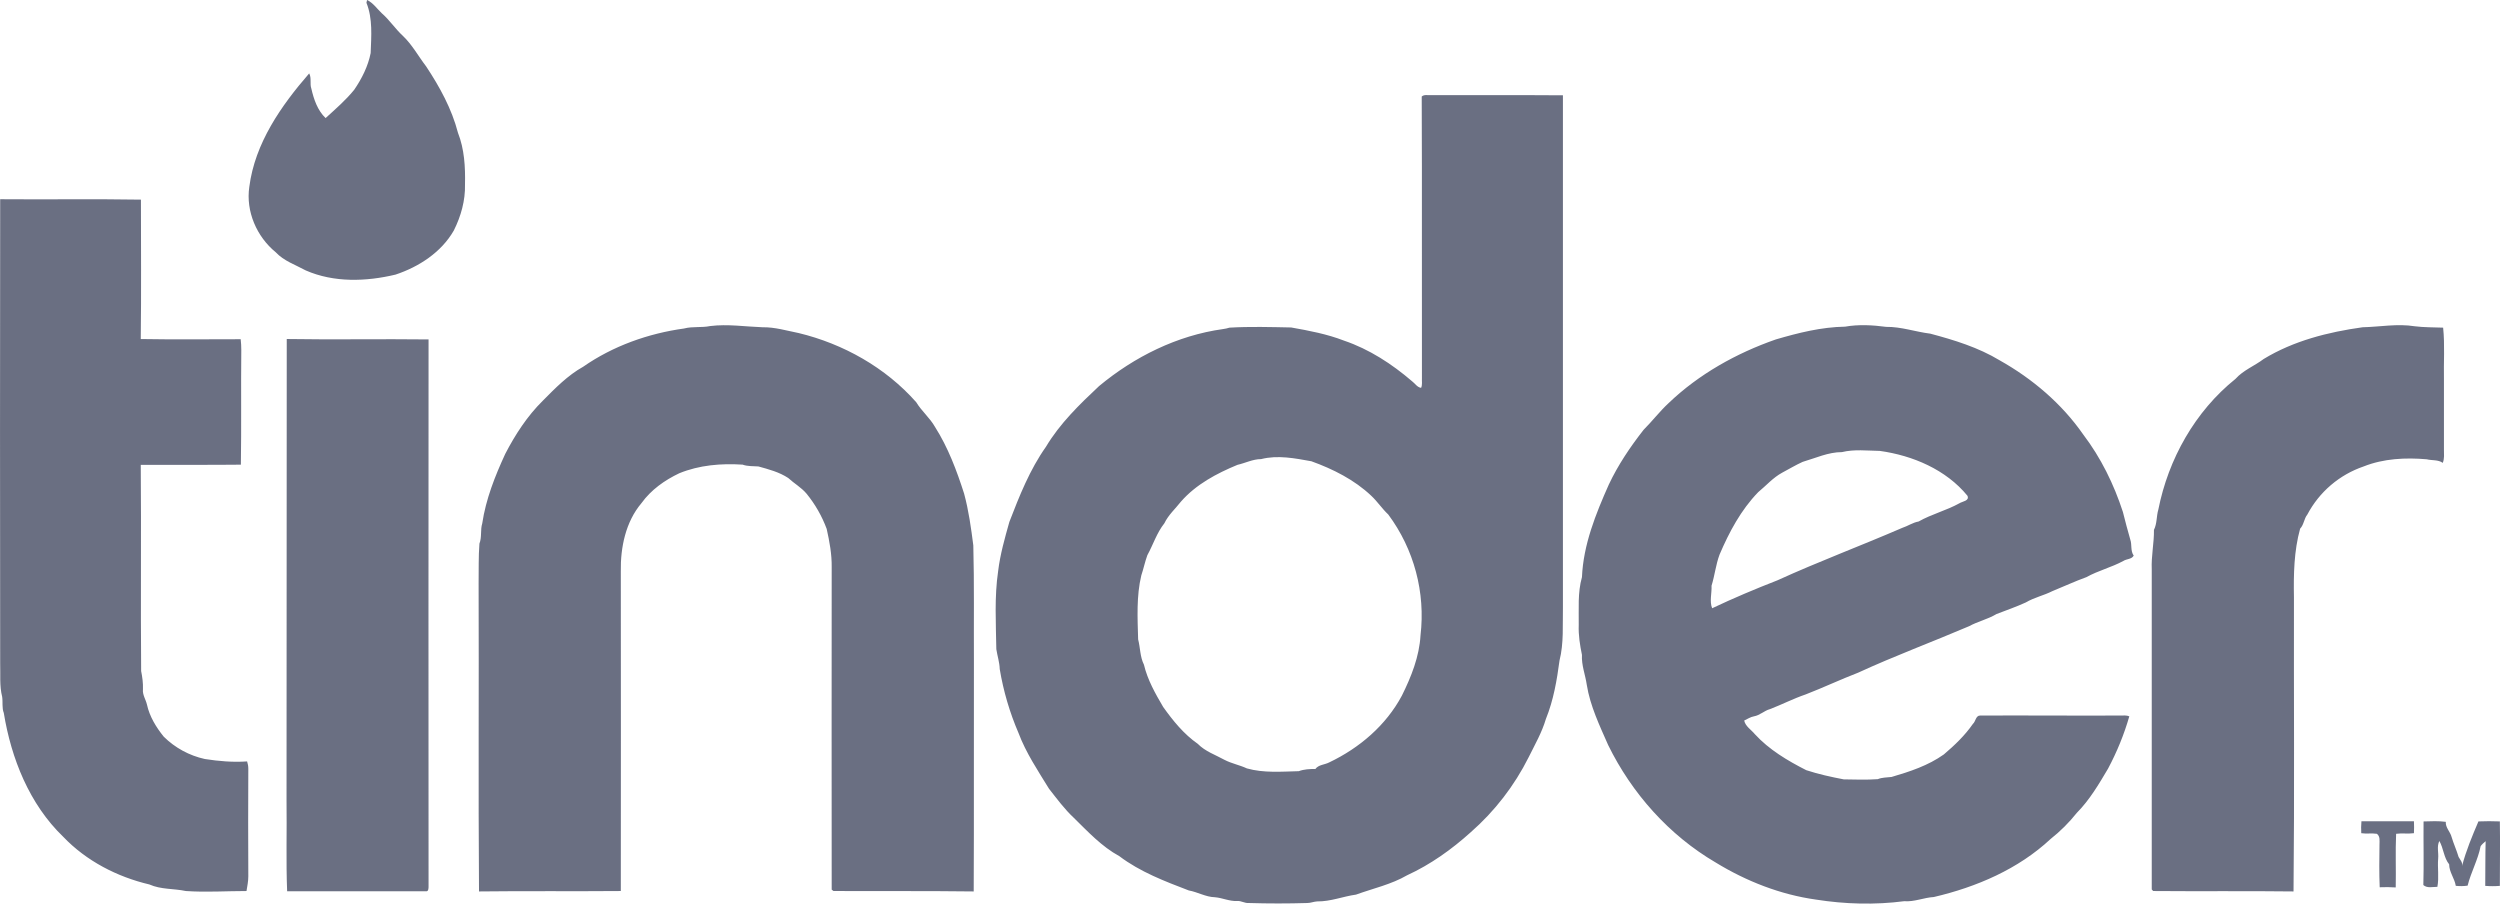
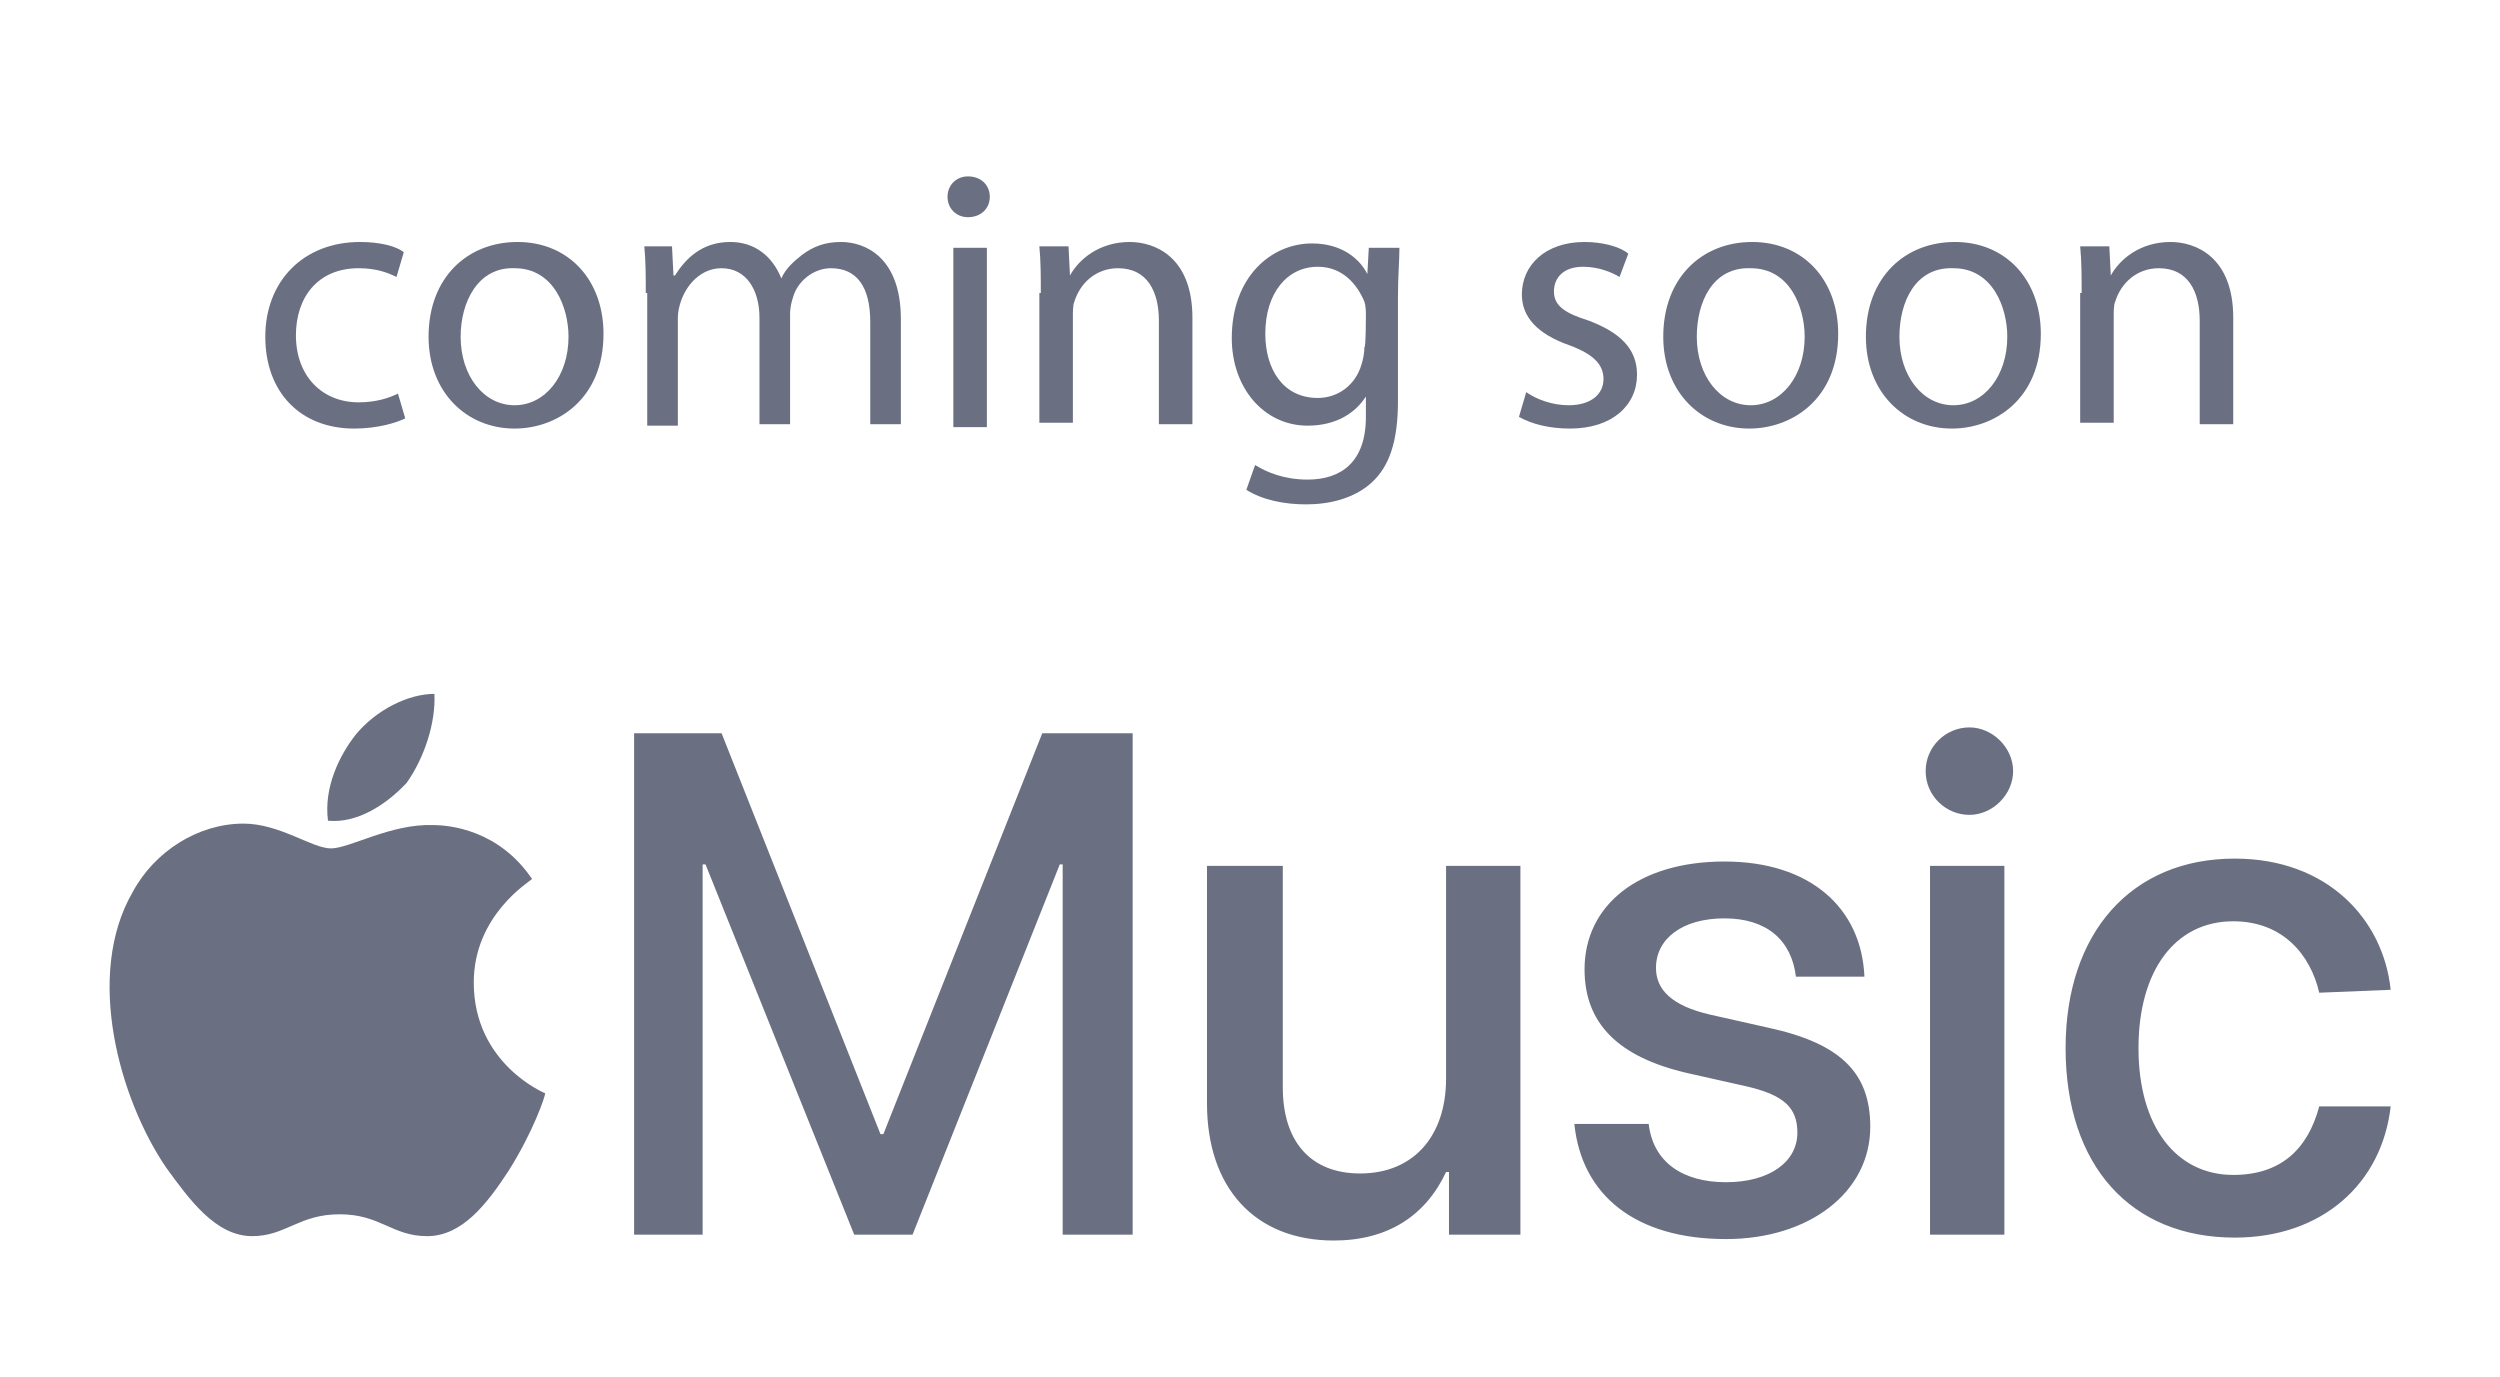
- <svg xmlns="http://www.w3.org/2000/svg" width="83" height="30">
-   <path d="M12.186 0c.2.093.326.285.486.437.26.225.452.523.705.755.312.298.512.675.771 1.013.452.682.851 1.41 1.057 2.205.213.542.246 1.132.233 1.714.013.53-.133 1.053-.372 1.53-.413.721-1.157 1.205-1.935 1.463-.971.232-2.042.272-2.98-.139-.338-.185-.724-.311-.997-.603-.631-.516-.997-1.357-.877-2.171.186-1.45 1.057-2.695 1.988-3.767.086.158.013.344.073.51.08.35.206.721.472.973.326-.298.672-.596.95-.94.254-.371.46-.782.546-1.219.02-.556.073-1.139-.14-1.668l.02-.093zM.005 6.614c1.556.014 3.118-.013 4.674.014 0 1.542.014 3.085-.006 4.628 1.104.02 2.207.006 3.318.006.013.12.02.239.02.358-.014 1.271.006 2.536-.014 3.807-1.11.013-2.214 0-3.324.006.02 2.285-.007 4.562.013 6.846.04.2.067.398.06.603-.02.185.093.338.133.51.086.397.306.755.558 1.066.373.37.851.629 1.363.741.466.073.931.113 1.404.08.026.08.04.159.04.245a319.225 319.225 0 0 0 0 3.568c0 .166-.034.331-.06.49-.672 0-1.344.047-2.015 0-.4-.086-.825-.046-1.21-.218-1.07-.252-2.095-.781-2.86-1.583C.977 26.702.372 25.18.126 23.67c-.067-.166-.027-.358-.054-.536-.093-.365-.053-.749-.066-1.12-.007-5.13-.007-10.268 0-15.4zm22.714 4.29c.279-.072.578-.02.857-.079.586-.073 1.164.02 1.743.04.405-.007.797.113 1.196.192 1.483.358 2.886 1.145 3.904 2.297.18.298.452.517.624.821.433.682.719 1.444.965 2.212.153.563.232 1.145.306 1.721.033 1.278.013 2.563.02 3.84-.007 2.55.006 5.099-.007 7.648-1.556-.02-3.105-.007-4.655-.014a.365.365 0 0 1-.06-.046c-.006-3.569 0-7.137 0-10.7.007-.436-.073-.86-.166-1.277a4.106 4.106 0 0 0-.671-1.172c-.173-.205-.412-.338-.605-.517-.3-.198-.652-.29-.991-.384-.18-.013-.36 0-.525-.06-.712-.046-1.437.014-2.102.286-.485.231-.937.549-1.256.993-.526.622-.698 1.47-.685 2.264 0 3.536.007 7.078 0 10.613-1.57.014-3.139-.006-4.708.014-.026-3.41 0-6.827-.013-10.236.007-.437-.007-.874.027-1.311.086-.219.026-.457.093-.67.12-.807.425-1.575.764-2.31.333-.642.732-1.258 1.25-1.768.406-.41.825-.84 1.337-1.125.99-.689 2.16-1.106 3.358-1.271zm55.72-.039c.579-.013 1.15-.126 1.73-.033.312.04.63.033.943.046.06.576.014 1.159.027 1.735v2.317c0 .146.02.298-.04.437-.153-.112-.359-.073-.532-.119-.705-.06-1.43-.026-2.094.238a3.333 3.333 0 0 0-1.869 1.596c-.113.14-.113.338-.24.47-.205.742-.219 1.516-.205 2.278-.007 3.257.02 6.508-.014 9.766-1.55-.02-3.105 0-4.66-.014-.014-.013-.034-.04-.047-.053V18.903c-.02-.444.08-.874.073-1.311.106-.212.08-.457.146-.675.332-1.676 1.217-3.258 2.56-4.337.26-.291.632-.43.938-.662.99-.603 2.14-.894 3.284-1.053zm-68.919.39c1.57.027 3.138-.006 4.708.014 0 6.058-.007 12.11 0 18.161 0 .06 0 .179-.093.159H9.533c-.04-1-.006-2.006-.02-3.006.007-5.105 0-10.216.007-15.327zm49.238 12.29c.399-.153.784-.352 1.19-.49.585-.226 1.157-.497 1.742-.722 1.21-.557 2.46-1.02 3.684-1.543.292-.16.625-.232.91-.404.326-.126.652-.238.971-.384.28-.166.599-.232.885-.377.379-.153.744-.325 1.13-.464.392-.218.831-.324 1.223-.536.107-.073.28-.053.346-.179-.113-.159-.053-.358-.113-.53-.086-.31-.173-.615-.246-.92-.299-.92-.731-1.8-1.316-2.569-.712-1.026-1.69-1.854-2.773-2.463-.712-.43-1.51-.675-2.307-.887-.492-.06-.965-.232-1.463-.225-.452-.06-.918-.086-1.363-.007-.792.013-1.55.205-2.3.424-1.31.457-2.554 1.152-3.558 2.112-.3.278-.546.603-.831.887-.446.57-.852 1.172-1.157 1.821-.433.973-.845 1.993-.891 3.072-.147.517-.1 1.06-.107 1.59-.013.337.04.668.107.992-.02.344.113.662.16.993.112.702.425 1.351.71 2 .785 1.602 2.022 2.993 3.571 3.9 1.018.622 2.148 1.066 3.332 1.231.964.152 1.954.179 2.925.053.333.027.652-.12.984-.139 1.417-.331 2.806-.927 3.877-1.927.319-.251.618-.55.87-.867.426-.43.732-.953 1.038-1.47.293-.55.532-1.132.705-1.735-.093-.04-.2-.026-.292-.026-1.556.007-3.106-.007-4.662 0-.146 0-.146.199-.239.278-.266.384-.605.708-.964 1.013-.519.37-1.13.57-1.736.748-.16.02-.312.013-.458.073-.373.027-.752.013-1.13.007-.42-.08-.839-.172-1.244-.305-.625-.318-1.237-.682-1.709-1.198-.12-.146-.312-.258-.352-.45.106-.047.206-.12.325-.14.193-.033.34-.185.526-.238zm-1.915-3.351c-.093-.232-.007-.503-.02-.748.106-.338.14-.695.266-1.033.319-.748.711-1.483 1.283-2.073.266-.218.492-.483.798-.648.226-.12.445-.252.678-.358.432-.126.851-.324 1.303-.324.413-.1.838-.047 1.257-.04 1.097.152 2.201.622 2.912 1.49.074.172-.172.185-.272.251-.432.239-.918.358-1.35.603-.193.033-.36.152-.545.212-1.377.596-2.78 1.119-4.143 1.741-.731.285-1.456.59-2.167.927zm-4.954-17.03c-1.456-.012-2.912 0-4.369-.006-.106.013-.232-.033-.319.047.014 3.111 0 6.23.007 9.342-.007.112.02.225-.027.33-.133-.02-.2-.145-.299-.218-.671-.576-1.423-1.066-2.26-1.35-.566-.219-1.158-.331-1.756-.437-.678-.014-1.363-.034-2.048.006-.073.02-.14.04-.213.047-1.522.211-2.945.92-4.116 1.893-.651.61-1.303 1.245-1.762 2.013-.538.761-.884 1.635-1.216 2.496-.153.543-.306 1.08-.373 1.635-.126.854-.073 1.728-.06 2.59.034.224.107.436.113.661a9.18 9.18 0 0 0 .625 2.126c.246.655.645 1.251 1.011 1.847.26.33.512.675.824.966.466.457.925.954 1.51 1.272.691.523 1.51.834 2.307 1.139.293.052.565.218.864.225.253.02.486.139.739.125.133-.013.252.08.392.067.645.02 1.296.02 1.941 0 .107 0 .213-.047.326-.053.446.006.858-.166 1.29-.226.565-.205 1.17-.337 1.696-.642.778-.357 1.482-.86 2.114-1.43a8.187 8.187 0 0 0 1.922-2.49c.206-.416.439-.82.572-1.27.252-.623.365-1.285.452-1.94.146-.577.1-1.179.113-1.775V3.164zm-4.728 17.93c-.04.702-.305 1.37-.618 2-.525.986-1.41 1.741-2.414 2.218-.153.08-.352.073-.458.218-.187 0-.373.007-.552.073-.572.014-1.164.066-1.723-.092-.239-.113-.505-.16-.744-.285-.3-.166-.639-.278-.885-.53-.465-.324-.824-.768-1.15-1.225-.26-.443-.519-.9-.638-1.403-.133-.265-.12-.563-.193-.841-.02-.709-.06-1.437.106-2.126.074-.218.12-.45.2-.668.193-.351.312-.742.565-1.06.133-.278.366-.483.552-.721.499-.57 1.184-.934 1.875-1.219.26-.059.512-.191.785-.191.552-.14 1.123-.027 1.669.072.718.259 1.43.616 1.988 1.146.206.192.359.43.565.622a5.625 5.625 0 0 1 1.07 4.012zM78.4 27.265h1.743c.006.132.006.265 0 .397-.2.027-.4-.006-.592.02-.027.596 0 1.185-.013 1.781a4.773 4.773 0 0 0-.532-.006c-.02-.47-.014-.947-.007-1.417 0-.126.027-.272-.087-.358-.172-.026-.345.007-.518-.02a2.625 2.625 0 0 1 .006-.397zm2.062.007c.246-.007.492-.02.738.013-.013.192.146.324.193.503.066.225.166.437.232.662.054.1.147.186.113.311.133-.516.34-1.006.546-1.49a8.47 8.47 0 0 1 .711 0c.013.709 0 1.43 0 2.14a2.97 2.97 0 0 1-.485 0c.006-.497 0-.994.013-1.484-.06.053-.12.1-.166.166-.087.45-.32.86-.432 1.31-.133.02-.26.02-.393.007-.04-.251-.22-.457-.22-.715-.179-.218-.185-.53-.325-.774-.093.178-.02.39-.04.582-.026.311.033.63-.026.94-.16 0-.34.053-.466-.06.02-.701 0-1.403.007-2.111z" fill="#6A6F82" fill-rule="nonzero" />
+ <svg xmlns="http://www.w3.org/2000/svg" version="1.1" id="Layer_1" x="0px" y="0px" viewBox="0 0 171.5 94.4" style="enable-background:new 0 0 171.5 94.4;" xml:space="preserve">
+   <style type="text/css">
+ 	.st0{fill:#6A6F82;}
+ </style>
+   <path class="st0" d="M72.9,84.7V59.3h-0.2L62.6,84.7h-4L48.4,59.3h-0.2v25.4h-4.7V50.3h6l10.9,27.5h0.2l10.9-27.5h6.2v34.4H72.9  L72.9,84.7z M104.3,84.7h-4.9v-4.3h-0.2c-1.4,3-4,4.7-7.7,4.7c-5.4,0-8.7-3.6-8.7-9.4V59.4H88v15.2c0,3.7,1.9,5.9,5.3,5.9  c3.7,0,5.9-2.6,5.9-6.5V59.4h5.1L104.3,84.7L104.3,84.7z M118.3,59.1c5.9,0,9.4,3.2,9.6,7.9h-4.7c-0.3-2.5-2-4-4.9-4  s-4.7,1.4-4.7,3.4c0,1.5,1.1,2.6,3.7,3.2l4,0.9c5.1,1.1,7,3.2,7,6.8c0,4.5-4.2,7.7-9.9,7.7c-6.2,0-9.9-3-10.4-7.9h5.1  c0.3,2.6,2.3,4,5.3,4s4.9-1.4,4.9-3.4c0-1.7-0.9-2.6-3.6-3.2l-4-0.9c-4.7-1.1-7-3.4-7-7.1C108.7,62.1,112.4,59.1,118.3,59.1z   M132.1,52.9c0-1.7,1.4-3,3-3s3,1.4,3,3s-1.4,3-3,3S132.1,54.6,132.1,52.9L132.1,52.9z M132.4,59.4h5.1v25.3h-5.1V59.4z M159.1,68.1  c-0.6-2.6-2.5-4.9-5.9-4.9c-4,0-6.5,3.4-6.5,8.7c0,5.4,2.6,8.7,6.5,8.7c3.2,0,5.1-1.7,5.9-4.7h4.9c-0.6,5.3-4.7,9-10.7,9  c-7.1,0-11.6-4.9-11.6-13c0-7.9,4.5-13,11.6-13c6.4,0,10.2,4.2,10.7,9L159.1,68.1L159.1,68.1z M27.9,53.7c-1.4,1.5-3.4,2.8-5.4,2.6  c-0.3-2.3,0.8-4.5,1.9-5.9c1.4-1.7,3.6-2.8,5.4-2.8C29.9,49.6,29.1,52,27.9,53.7L27.9,53.7z M29.7,56.6c1.1,0,4.5,0.3,6.8,3.7  c-0.2,0.2-4,2.5-4,7.1c0,5.6,4.9,7.6,4.9,7.6c0,0.2-0.8,2.6-2.5,5.3c-1.5,2.3-3.2,4.5-5.6,4.5s-3.2-1.5-6-1.5s-3.7,1.5-6,1.5  c-2.5,0-4.3-2.5-5.9-4.7c-3.2-4.7-5.6-13.2-2.3-18.9c1.5-2.8,4.5-4.7,7.6-4.7c2.5,0,4.7,1.7,6,1.7C24,58.2,26.8,56.5,29.7,56.6  L29.7,56.6z" />
+   <g>
+     <path class="st0" d="M27.8,28.7c-0.6,0.3-1.9,0.7-3.5,0.7c-3.7,0-6.1-2.5-6.1-6.3s2.6-6.5,6.5-6.5c1.4,0,2.5,0.3,3,0.7l-0.5,1.7   c-0.6-0.3-1.4-0.6-2.6-0.6c-2.8,0-4.3,2-4.3,4.6c0,2.8,1.8,4.6,4.3,4.6c1.2,0,2.1-0.3,2.7-0.6L27.8,28.7z" />
+     <path class="st0" d="M41.4,22.9c0,4.5-3.2,6.5-6.1,6.5c-3.3,0-5.9-2.5-5.9-6.3c0-4.1,2.7-6.5,6.1-6.5C39,16.6,41.4,19.2,41.4,22.9z    M31.6,23.1c0,2.7,1.6,4.7,3.7,4.7s3.7-2,3.7-4.7c0-2-1-4.7-3.7-4.7C32.8,18.3,31.6,20.7,31.6,23.1z" />
+     <path class="st0" d="M44.3,20.2c0-1.2,0-2.3-0.1-3.3h1.9l0.1,2h0.1c0.7-1.1,1.8-2.3,3.8-2.3c1.7,0,2.9,1,3.5,2.5l0,0   c0.3-0.7,0.9-1.2,1.4-1.6c0.8-0.6,1.6-0.9,2.7-0.9c1.6,0,4.1,1,4.1,5.3v7.2h-2.1v-7c0-2.4-0.9-3.7-2.7-3.7c-1.2,0-2.3,0.9-2.6,2   c-0.1,0.3-0.2,0.7-0.2,1.1v7.6h-2.1v-7.3c0-1.9-0.9-3.4-2.6-3.4c-1.4,0-2.4,1.1-2.8,2.3c-0.1,0.3-0.2,0.7-0.2,1.1v7.4h-2.1v-9.1   H44.3z" />
+     <path class="st0" d="M67.9,13.5c0,0.8-0.6,1.4-1.5,1.4c-0.8,0-1.4-0.6-1.4-1.4s0.6-1.4,1.4-1.4C67.3,12.1,67.9,12.7,67.9,13.5z    M65.4,29.2V17h2.3v12.3h-2.3V29.2z" />
+     <path class="st0" d="M71.4,20.2c0-1.2,0-2.3-0.1-3.3h2l0.1,2l0,0c0.6-1.1,2-2.3,4.1-2.3c1.7,0,4.3,1,4.3,5.2v7.3h-2.3v-7.1   c0-2-0.8-3.6-2.8-3.6c-1.5,0-2.6,1-3,2.3c-0.1,0.2-0.1,0.7-0.1,1v7.3h-2.3v-8.9H71.4z" />
+     <path class="st0" d="M96,17c0,0.9-0.1,1.9-0.1,3.4v7.1c0,2.8-0.6,4.5-1.8,5.6s-2.9,1.5-4.5,1.5c-1.5,0-3-0.3-4.1-1l0.6-1.7   c0.8,0.5,2,1,3.6,1c2.3,0,4-1.2,4-4.3v-1.4l0,0c-0.7,1.1-2,2-4,2c-3,0-5.2-2.6-5.2-6c0-4.2,2.7-6.5,5.5-6.5c2.1,0,3.3,1.1,3.8,2.1   l0,0l0.1-1.8h2V17z M93.7,21.7c0-0.3,0-0.7-0.1-1c-0.5-1.2-1.5-2.4-3.2-2.4c-2.1,0-3.6,1.8-3.6,4.6c0,2.4,1.2,4.4,3.6,4.4   c1.4,0,2.6-0.9,3-2.3c0.1-0.3,0.2-0.8,0.2-1.2C93.7,23.9,93.7,21.7,93.7,21.7z" />
+     <path class="st0" d="M104.7,26.9c0.7,0.5,1.8,0.9,2.9,0.9c1.6,0,2.4-0.8,2.4-1.8c0-1-0.7-1.7-2.3-2.3c-2.3-0.8-3.3-2-3.3-3.5   c0-2,1.6-3.6,4.3-3.6c1.2,0,2.4,0.3,3,0.8l-0.6,1.6c-0.5-0.3-1.4-0.7-2.5-0.7c-1.4,0-2,0.8-2,1.7c0,1,0.8,1.5,2.4,2   c2.1,0.8,3.3,1.9,3.3,3.7c0,2.1-1.7,3.7-4.6,3.7c-1.4,0-2.6-0.3-3.5-0.8L104.7,26.9z" />
+     <path class="st0" d="M126.1,22.9c0,4.5-3.2,6.5-6.1,6.5c-3.3,0-5.9-2.5-5.9-6.3c0-4.1,2.7-6.5,6.1-6.5   C123.7,16.6,126.1,19.2,126.1,22.9z M116.4,23.1c0,2.7,1.6,4.7,3.7,4.7c2.1,0,3.7-2,3.7-4.7c0-2-1-4.7-3.7-4.7   C117.5,18.3,116.4,20.7,116.4,23.1z" />
+     <path class="st0" d="M140,22.9c0,4.5-3.2,6.5-6.1,6.5c-3.3,0-5.9-2.5-5.9-6.3c0-4.1,2.7-6.5,6.1-6.5C137.6,16.6,140,19.2,140,22.9z    M130.3,23.1c0,2.7,1.6,4.7,3.7,4.7c2.1,0,3.7-2,3.7-4.7c0-2-1-4.7-3.7-4.7C131.4,18.3,130.3,20.7,130.3,23.1z" />
+     <path class="st0" d="M142.8,20.2c0-1.2,0-2.3-0.1-3.3h2l0.1,2l0,0c0.6-1.1,2-2.3,4.1-2.3c1.7,0,4.3,1,4.3,5.2v7.3h-2.3v-7.1   c0-2-0.8-3.6-2.8-3.6c-1.5,0-2.6,1-3,2.3c-0.1,0.2-0.1,0.7-0.1,1v7.3h-2.3v-8.9H142.8z" />
+   </g>
</svg>
